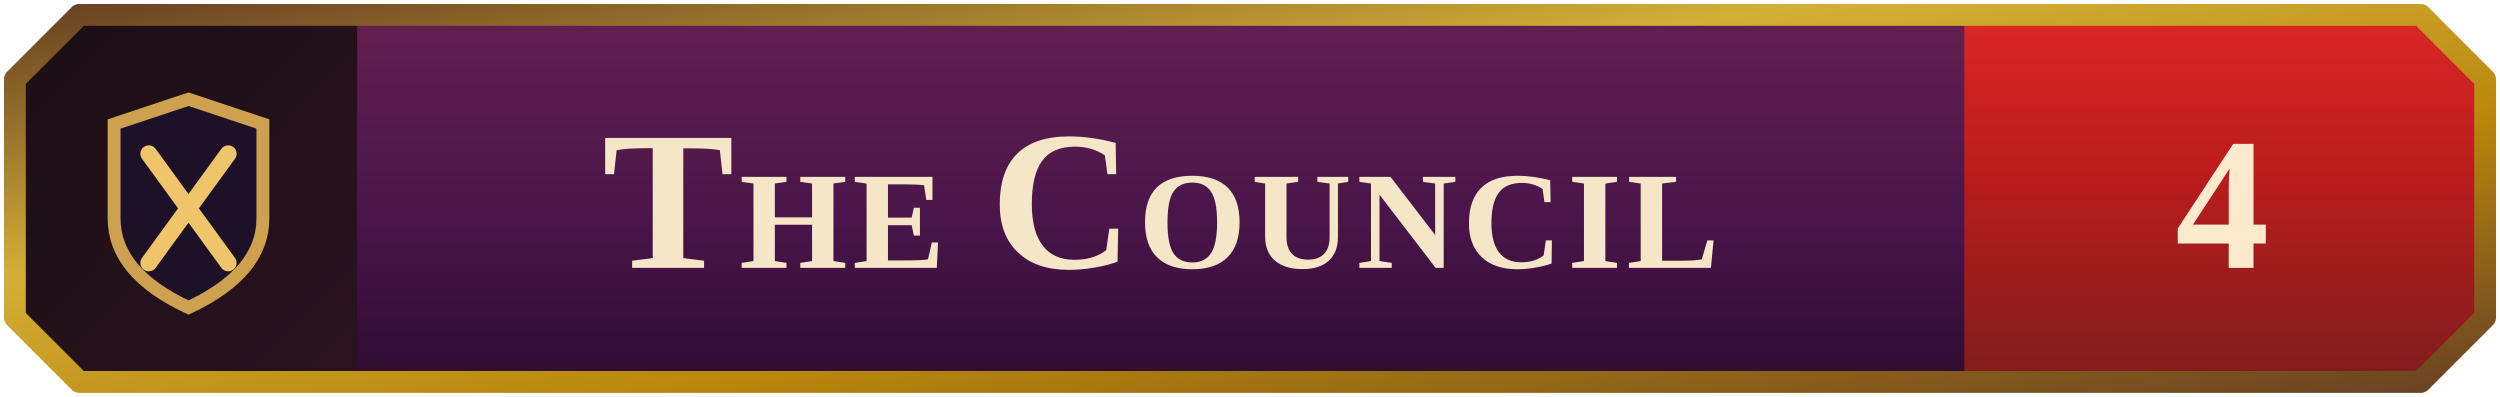
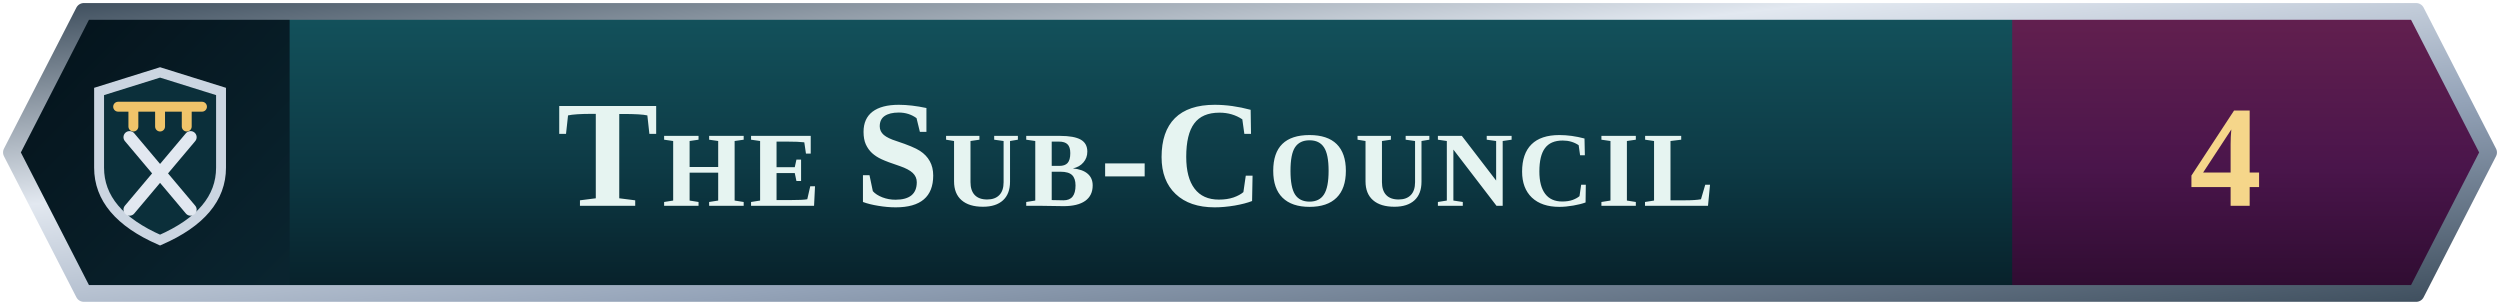
- <svg xmlns="http://www.w3.org/2000/svg" width="126" height="20" viewBox="0 0 252 40" role="img" aria-label="The Council: 4">
+ <svg xmlns="http://www.w3.org/2000/svg" width="164" height="20" viewBox="0 0 328 40" role="img" aria-label="The Sub-Council: 4">
  <defs>
-     <linearGradient id="mcPlum" x1="0" y1="0" x2="0" y2="1">
+     <linearGradient id="smcTide" x1="0" y1="0" x2="0" y2="1">
+       <stop offset="0%" stop-color="#13525c" />
+       <stop offset="55%" stop-color="#0d3a45" />
+       <stop offset="100%" stop-color="#072029" />
+     </linearGradient>
+     <linearGradient id="smcCap" x1="0" y1="0" x2="1" y2="1">
+       <stop offset="0%" stop-color="#04121a" />
+       <stop offset="100%" stop-color="#0a2530" />
+     </linearGradient>
+     <linearGradient id="smcSilver" x1="0" y1="0" x2="1" y2="1">
+       <stop offset="0%" stop-color="#3f4f5e" />
+       <stop offset="35%" stop-color="#e2e8f0" />
+       <stop offset="65%" stop-color="#94a3b8" />
+       <stop offset="100%" stop-color="#3f4f5e" />
+     </linearGradient>
+     <linearGradient id="smcCount" x1="0" y1="0" x2="0" y2="1">
      <stop offset="0%" stop-color="#63204f" />
      <stop offset="55%" stop-color="#4a154b" />
      <stop offset="100%" stop-color="#2e0c30" />
    </linearGradient>
-     <linearGradient id="mcCap" x1="0" y1="0" x2="1" y2="1">
-       <stop offset="0%" stop-color="#1a0f14" />
-       <stop offset="100%" stop-color="#2b1220" />
-     </linearGradient>
-     <linearGradient id="mcBronze" x1="0" y1="0" x2="1" y2="1">
-       <stop offset="0%" stop-color="#6b4423" />
-       <stop offset="35%" stop-color="#d4af37" />
-       <stop offset="65%" stop-color="#b8860b" />
-       <stop offset="100%" stop-color="#6b4423" />
-     </linearGradient>
-     <linearGradient id="mcCount" x1="0" y1="0" x2="0" y2="1">
-       <stop offset="0%" stop-color="#dc2626" />
-       <stop offset="45%" stop-color="#b91c1c" />
-       <stop offset="100%" stop-color="#7f1d1d" />
-     </linearGradient>
  </defs>
-   <path d="M 8 1.5 L 244 1.5 L 250.5 8 L 250.5 32 L 244 38.5 L 8 38.5 L 1.5 32 L 1.5 8 Z" fill="url(#mcPlum)" />
-   <path d="M 8 1.5 L 36 1.5 L 36 38.5 L 8 38.5 L 1.5 32 L 1.5 8 Z" fill="url(#mcCap)" />
-   <path d="M 198 1.5 L 244 1.5 L 250.5 8 L 250.5 32 L 244 38.5 L 198 38.5 Z" fill="url(#mcCount)" />
-   <path d="M 8 1.5 L 244 1.5 L 250.5 8 L 250.5 32 L 244 38.5 L 8 38.5 L 1.5 32 L 1.5 8 Z" fill="none" stroke="url(#mcBronze)" stroke-width="2.2" stroke-linejoin="round" />
-   <line x1="36" y1="3" x2="36" y2="37" stroke="url(#mcBronze)" stroke-width="1.4" />
-   <line x1="198" y1="3" x2="198" y2="37" stroke="url(#mcBronze)" stroke-width="1.4" />
-   <path d="M 19 10 L 26.5 12.5 L 26.5 22 Q 26.5 27.5 19 31 Q 11.5 27.5 11.5 22 L 11.5 12.5 Z" fill="#1d1128" stroke="#e0b055" stroke-opacity="0.9" stroke-width="1.3" />
-   <path d="M 15 15.5 L 23 26.5 M 23 15.5 L 15 26.5" stroke="#f0c46a" stroke-width="1.7" stroke-linecap="round" />
-   <text x="117" y="27" text-anchor="middle" fill="#f5e6c8" font-family="Cinzel, Georgia, 'Times New Roman', serif" font-size="20" font-weight="700" letter-spacing="0.5" style="font-variant: small-caps">The Council</text>
-   <text x="224" y="27" text-anchor="middle" fill="#fdeacd" font-family="Cinzel, Georgia, 'Times New Roman', serif" font-size="19" font-weight="700" letter-spacing="0.5">4</text>
+   <path d="M 11 1.5 L 317 1.5 L 326.5 20 L 317 38.5 L 11 38.5 L 1.5 20 Z" fill="url(#smcTide)" />
+   <path d="M 11 1.5 L 38 1.5 L 38 38.5 L 11 38.5 L 1.5 20 Z" fill="url(#smcCap)" />
+   <path d="M 264 1.5 L 317 1.5 L 326.5 20 L 317 38.5 L 264 38.5 Z" fill="url(#smcCount)" />
+   <path d="M 11 1.5 L 317 1.5 L 326.5 20 L 317 38.5 L 11 38.5 L 1.5 20 Z" fill="none" stroke="url(#smcSilver)" stroke-width="2.2" stroke-linejoin="round" />
+   <line x1="38" y1="3" x2="38" y2="37" stroke="url(#smcSilver)" stroke-width="1.4" />
+   <line x1="264" y1="3" x2="264" y2="37" stroke="url(#smcSilver)" stroke-width="1.4" />
+   <path d="M 21 9.5 L 29 12 L 29 22 Q 29 28 21 31.5 Q 13 28 13 22 L 13 12 Z" fill="#0b2f3a" stroke="#cbd5e1" stroke-width="1.3" />
+   <path d="M 17 18 L 25 27.5 M 25 18 L 17 27.5" stroke="#e2e8f0" stroke-width="1.6" stroke-linecap="round" />
+   <path d="M 15.5 14 L 26.5 14 M 17.5 14 L 17.5 16.6 M 21 14 L 21 16.6 M 24.5 14 L 24.5 16.6" stroke="#f0c46a" stroke-width="1.3" stroke-linecap="round" />
+   <text x="149" y="27" text-anchor="middle" fill="#e6f4f1" font-family="Cinzel, Georgia, 'Times New Roman', serif" font-size="20" font-weight="700" letter-spacing="0.5" style="font-variant: small-caps">The Sub-Council</text>
+   <text x="292" y="27" text-anchor="middle" fill="#f5d68a" font-family="Cinzel, Georgia, 'Times New Roman', serif" font-size="19" font-weight="700" letter-spacing="0.5">4</text>
</svg>
